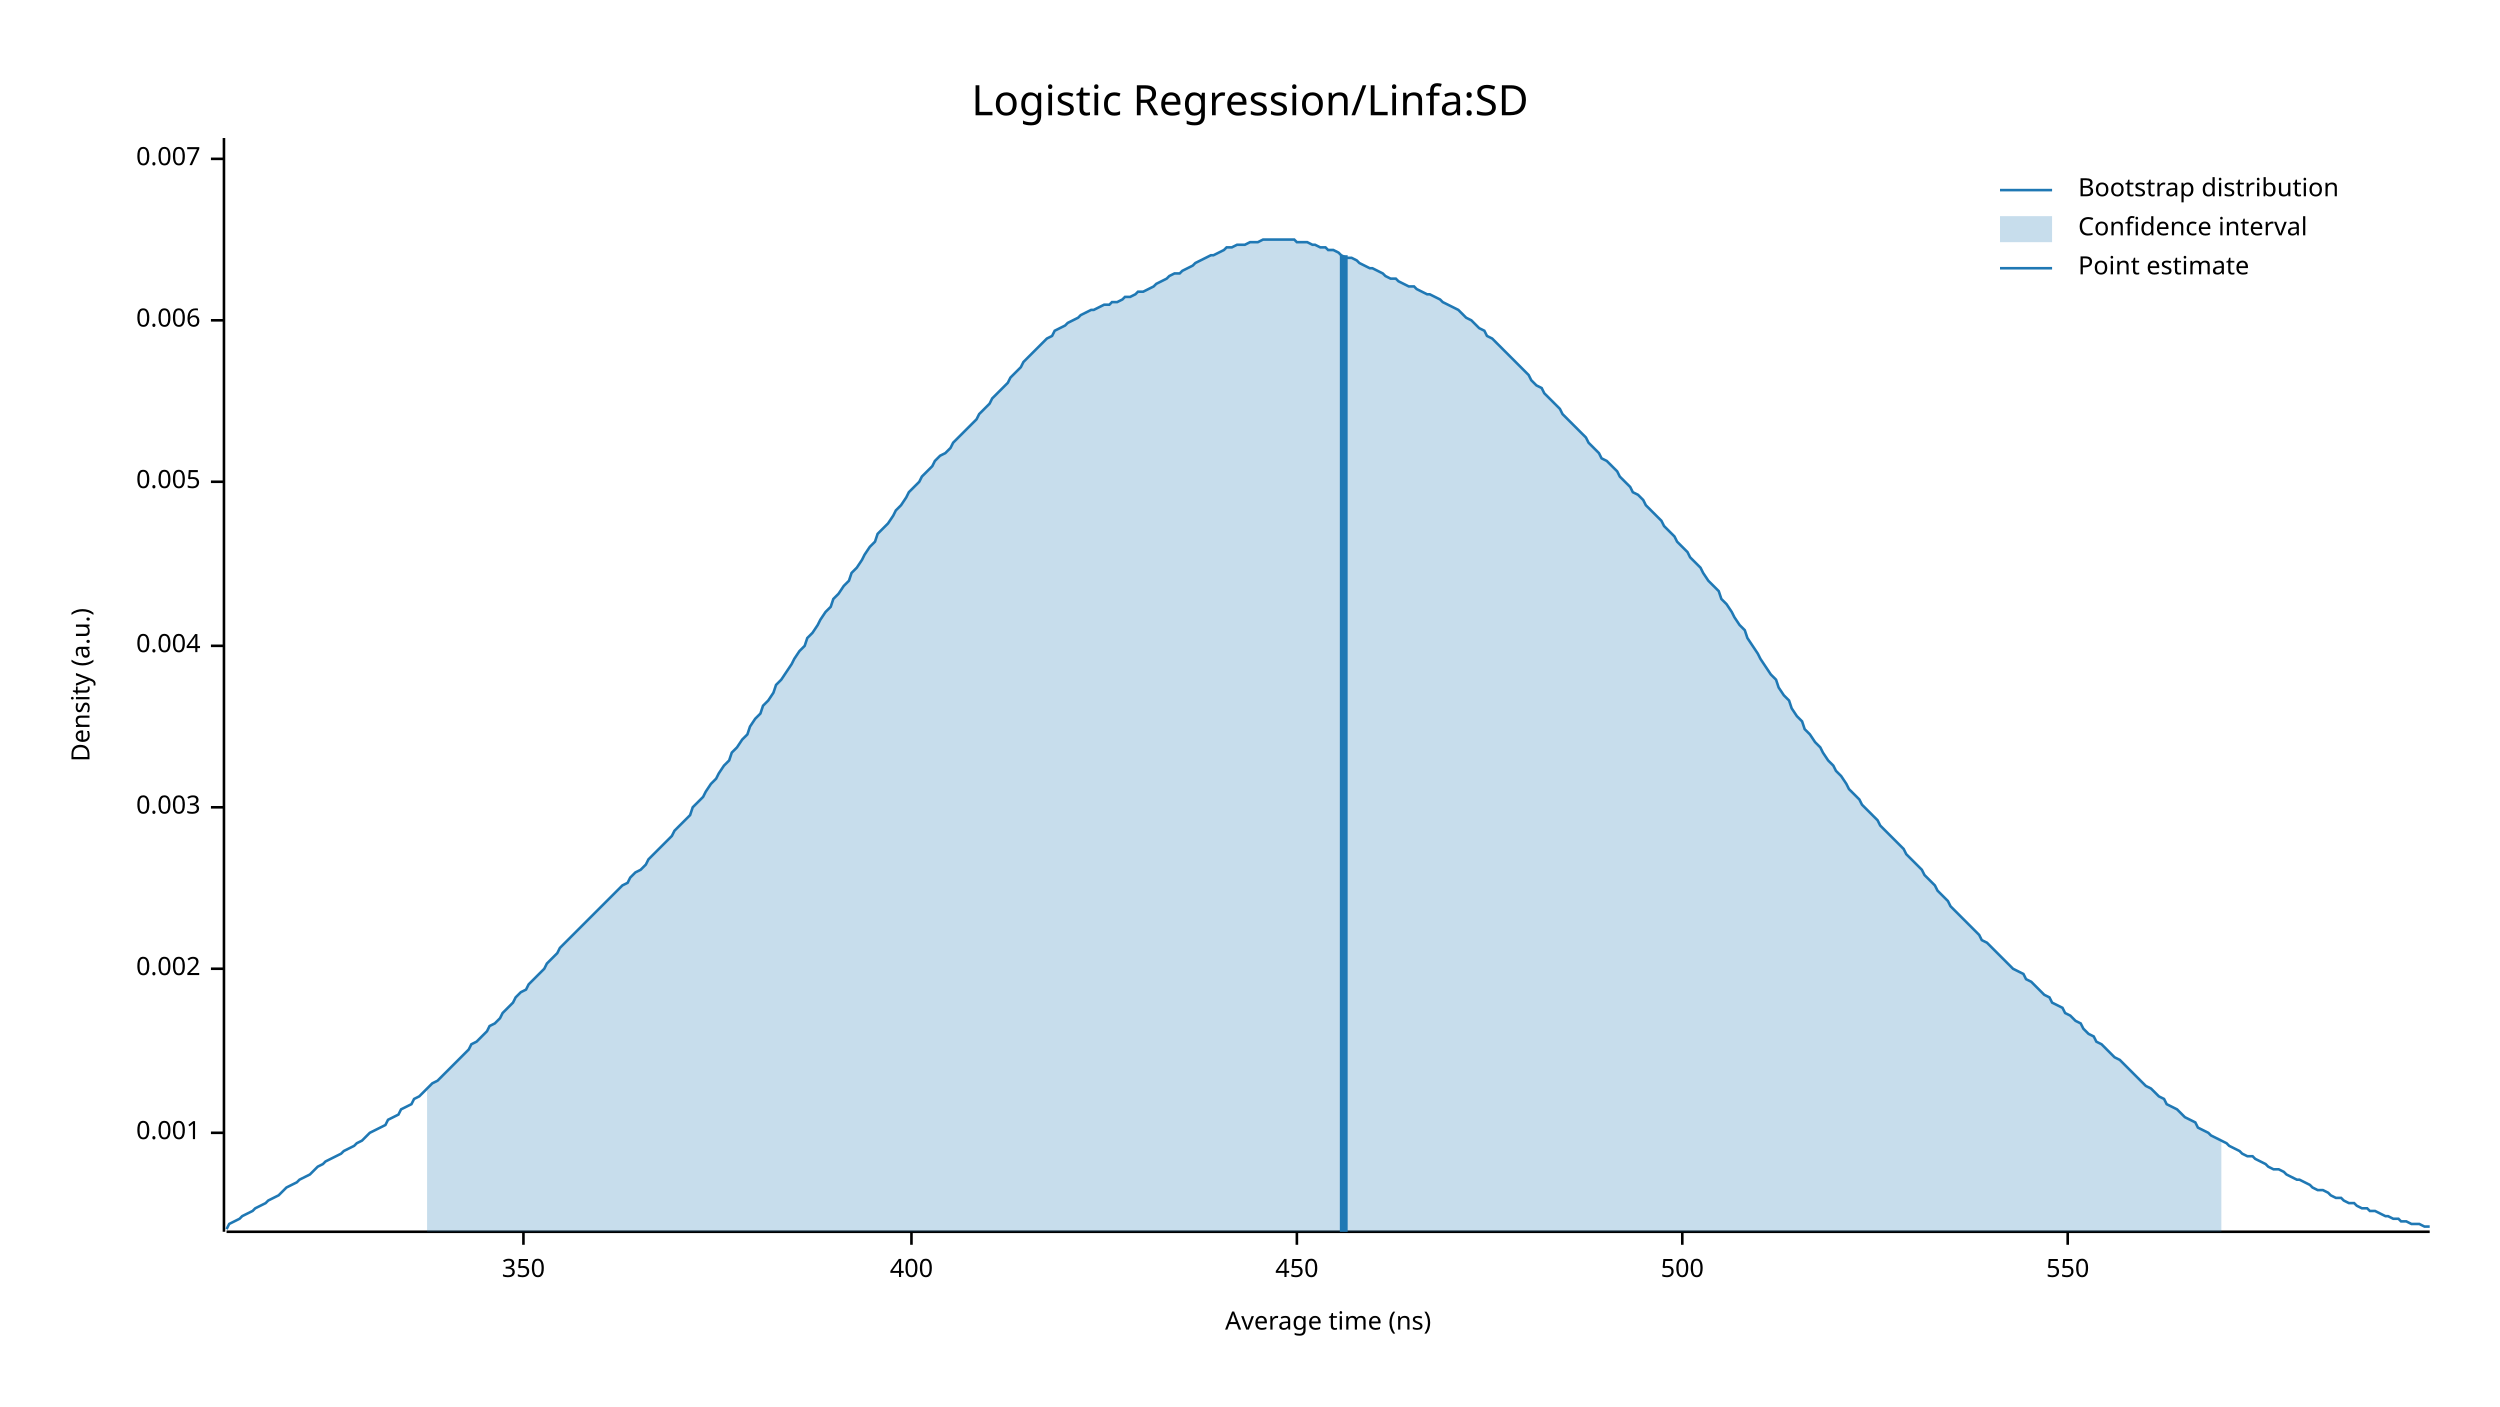
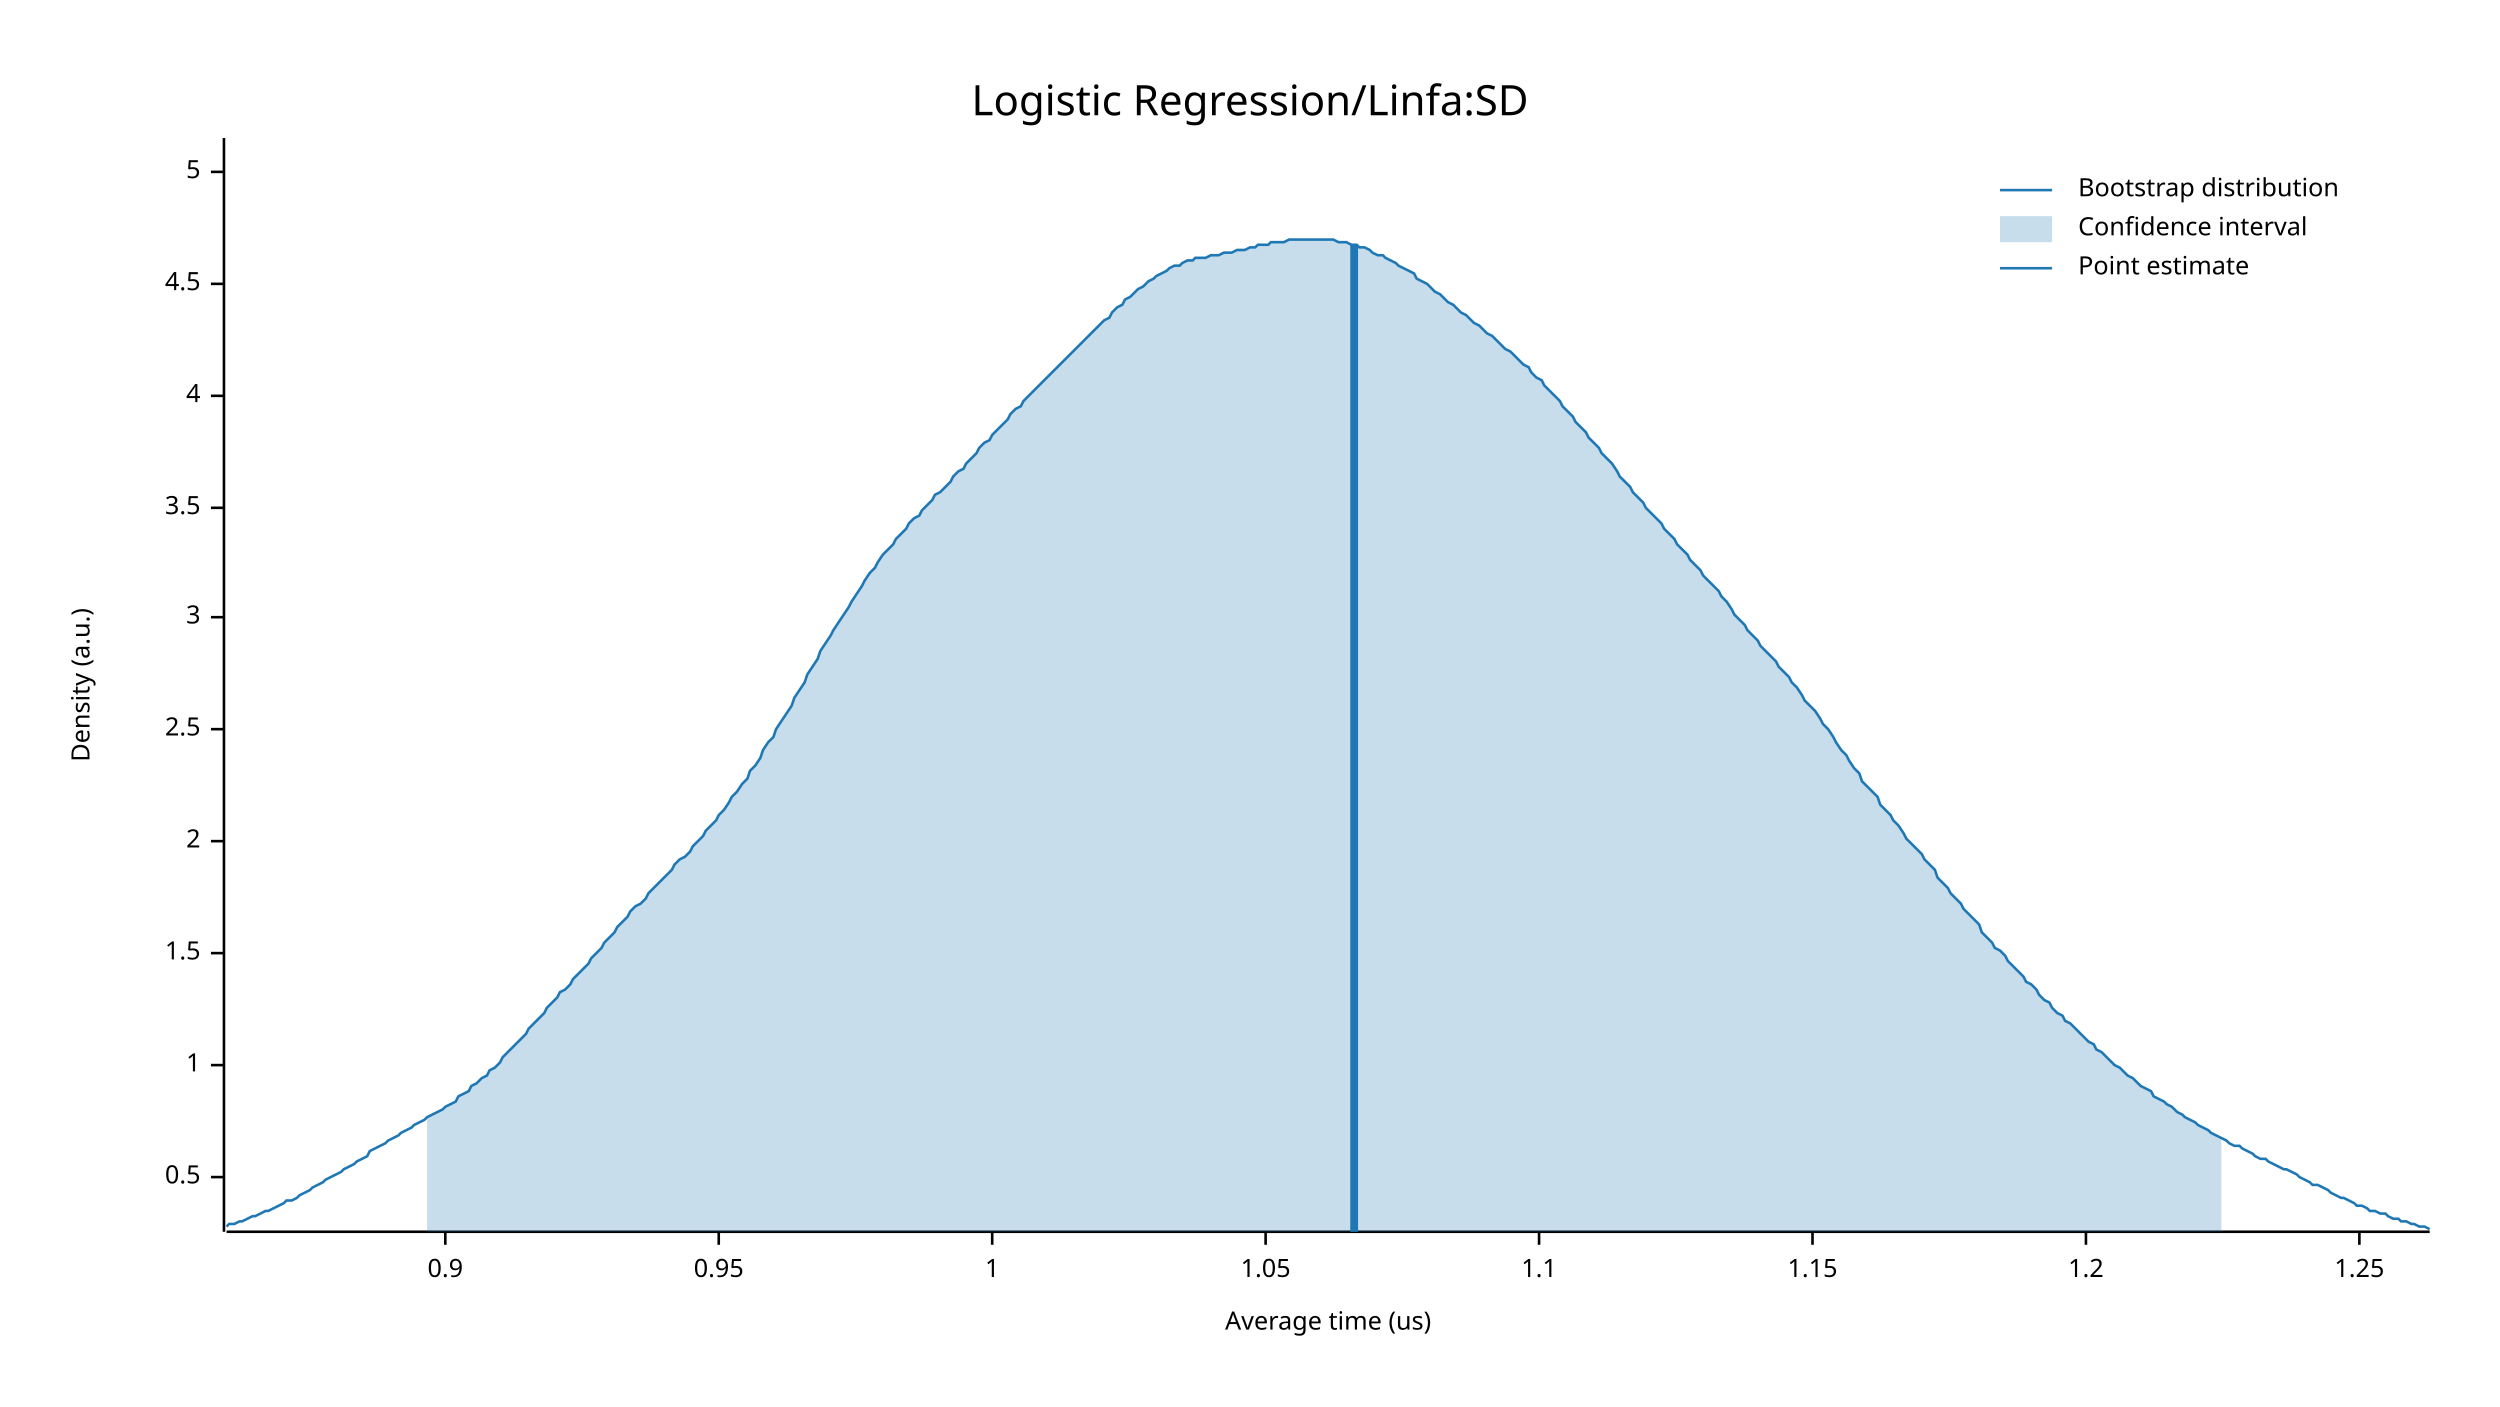
<svg xmlns="http://www.w3.org/2000/svg" width="960" height="540" viewBox="0 0 960 540">
  <text x="480" y="32" dy="0.76em" text-anchor="middle" font-family="sans-serif" font-size="16.129" opacity="1" fill="#000000">
Logistic Regression/Linfa:SD
</text>
  <text x="27" y="263" dy="0.76em" text-anchor="middle" font-family="sans-serif" font-size="9.677" opacity="1" fill="#000000" transform="rotate(270, 27, 263)">
Density (a.u.)
</text>
  <text x="510" y="513" dy="-0.5ex" text-anchor="middle" font-family="sans-serif" font-size="9.677" opacity="1" fill="#000000">
- Average time (ns)
+ Average time (us)
</text>
  <polyline fill="none" opacity="1" stroke="#000000" stroke-width="1" points="86,53 86,473 " />
-   <text x="77" y="435" dy="0.5ex" text-anchor="end" font-family="sans-serif" font-size="9.677" opacity="1" fill="#000000">
- 0.001
+   <text x="77" y="452" dy="0.5ex" text-anchor="end" font-family="sans-serif" font-size="9.677" opacity="1" fill="#000000">
+ 0.5
</text>
-   <polyline fill="none" opacity="1" stroke="#000000" stroke-width="1" points="81,435 86,435 " />
-   <text x="77" y="372" dy="0.5ex" text-anchor="end" font-family="sans-serif" font-size="9.677" opacity="1" fill="#000000">
- 0.002
+   <polyline fill="none" opacity="1" stroke="#000000" stroke-width="1" points="81,452 86,452 " />
+   <text x="77" y="409" dy="0.5ex" text-anchor="end" font-family="sans-serif" font-size="9.677" opacity="1" fill="#000000">
+ 1
</text>
-   <polyline fill="none" opacity="1" stroke="#000000" stroke-width="1" points="81,372 86,372 " />
-   <text x="77" y="310" dy="0.5ex" text-anchor="end" font-family="sans-serif" font-size="9.677" opacity="1" fill="#000000">
- 0.003
+   <polyline fill="none" opacity="1" stroke="#000000" stroke-width="1" points="81,409 86,409 " />
+   <text x="77" y="366" dy="0.5ex" text-anchor="end" font-family="sans-serif" font-size="9.677" opacity="1" fill="#000000">
+ 1.5
</text>
-   <polyline fill="none" opacity="1" stroke="#000000" stroke-width="1" points="81,310 86,310 " />
-   <text x="77" y="248" dy="0.5ex" text-anchor="end" font-family="sans-serif" font-size="9.677" opacity="1" fill="#000000">
- 0.004
+   <polyline fill="none" opacity="1" stroke="#000000" stroke-width="1" points="81,366 86,366 " />
+   <text x="77" y="323" dy="0.5ex" text-anchor="end" font-family="sans-serif" font-size="9.677" opacity="1" fill="#000000">
+ 2
</text>
-   <polyline fill="none" opacity="1" stroke="#000000" stroke-width="1" points="81,248 86,248 " />
-   <text x="77" y="185" dy="0.5ex" text-anchor="end" font-family="sans-serif" font-size="9.677" opacity="1" fill="#000000">
- 0.005
+   <polyline fill="none" opacity="1" stroke="#000000" stroke-width="1" points="81,323 86,323 " />
+   <text x="77" y="280" dy="0.5ex" text-anchor="end" font-family="sans-serif" font-size="9.677" opacity="1" fill="#000000">
+ 2.5
</text>
-   <polyline fill="none" opacity="1" stroke="#000000" stroke-width="1" points="81,185 86,185 " />
-   <text x="77" y="123" dy="0.5ex" text-anchor="end" font-family="sans-serif" font-size="9.677" opacity="1" fill="#000000">
- 0.006
+   <polyline fill="none" opacity="1" stroke="#000000" stroke-width="1" points="81,280 86,280 " />
+   <text x="77" y="237" dy="0.5ex" text-anchor="end" font-family="sans-serif" font-size="9.677" opacity="1" fill="#000000">
+ 3
</text>
-   <polyline fill="none" opacity="1" stroke="#000000" stroke-width="1" points="81,123 86,123 " />
-   <text x="77" y="61" dy="0.5ex" text-anchor="end" font-family="sans-serif" font-size="9.677" opacity="1" fill="#000000">
- 0.007
+   <polyline fill="none" opacity="1" stroke="#000000" stroke-width="1" points="81,237 86,237 " />
+   <text x="77" y="195" dy="0.5ex" text-anchor="end" font-family="sans-serif" font-size="9.677" opacity="1" fill="#000000">
+ 3.5
</text>
-   <polyline fill="none" opacity="1" stroke="#000000" stroke-width="1" points="81,61 86,61 " />
+   <polyline fill="none" opacity="1" stroke="#000000" stroke-width="1" points="81,195 86,195 " />
+   <text x="77" y="152" dy="0.5ex" text-anchor="end" font-family="sans-serif" font-size="9.677" opacity="1" fill="#000000">
+ 4
+ </text>
+   <polyline fill="none" opacity="1" stroke="#000000" stroke-width="1" points="81,152 86,152 " />
+   <text x="77" y="109" dy="0.5ex" text-anchor="end" font-family="sans-serif" font-size="9.677" opacity="1" fill="#000000">
+ 4.5
+ </text>
+   <polyline fill="none" opacity="1" stroke="#000000" stroke-width="1" points="81,109 86,109 " />
+   <text x="77" y="66" dy="0.5ex" text-anchor="end" font-family="sans-serif" font-size="9.677" opacity="1" fill="#000000">
+ 5
+ </text>
+   <polyline fill="none" opacity="1" stroke="#000000" stroke-width="1" points="81,66 86,66 " />
  <polyline fill="none" opacity="1" stroke="#000000" stroke-width="1" points="87,473 933,473 " />
-   <text x="201" y="483" dy="0.76em" text-anchor="middle" font-family="sans-serif" font-size="9.677" opacity="1" fill="#000000">
- 350
+   <text x="171" y="483" dy="0.76em" text-anchor="middle" font-family="sans-serif" font-size="9.677" opacity="1" fill="#000000">
+ 0.9
</text>
-   <polyline fill="none" opacity="1" stroke="#000000" stroke-width="1" points="201,473 201,478 " />
-   <text x="350" y="483" dy="0.76em" text-anchor="middle" font-family="sans-serif" font-size="9.677" opacity="1" fill="#000000">
- 400
+   <polyline fill="none" opacity="1" stroke="#000000" stroke-width="1" points="171,473 171,478 " />
+   <text x="276" y="483" dy="0.76em" text-anchor="middle" font-family="sans-serif" font-size="9.677" opacity="1" fill="#000000">
+ 0.95
</text>
-   <polyline fill="none" opacity="1" stroke="#000000" stroke-width="1" points="350,473 350,478 " />
-   <text x="498" y="483" dy="0.76em" text-anchor="middle" font-family="sans-serif" font-size="9.677" opacity="1" fill="#000000">
- 450
+   <polyline fill="none" opacity="1" stroke="#000000" stroke-width="1" points="276,473 276,478 " />
+   <text x="381" y="483" dy="0.76em" text-anchor="middle" font-family="sans-serif" font-size="9.677" opacity="1" fill="#000000">
+ 1
</text>
-   <polyline fill="none" opacity="1" stroke="#000000" stroke-width="1" points="498,473 498,478 " />
-   <text x="646" y="483" dy="0.76em" text-anchor="middle" font-family="sans-serif" font-size="9.677" opacity="1" fill="#000000">
- 500
+   <polyline fill="none" opacity="1" stroke="#000000" stroke-width="1" points="381,473 381,478 " />
+   <text x="486" y="483" dy="0.76em" text-anchor="middle" font-family="sans-serif" font-size="9.677" opacity="1" fill="#000000">
+ 1.05
</text>
-   <polyline fill="none" opacity="1" stroke="#000000" stroke-width="1" points="646,473 646,478 " />
-   <text x="794" y="483" dy="0.76em" text-anchor="middle" font-family="sans-serif" font-size="9.677" opacity="1" fill="#000000">
- 550
+   <polyline fill="none" opacity="1" stroke="#000000" stroke-width="1" points="486,473 486,478 " />
+   <text x="591" y="483" dy="0.76em" text-anchor="middle" font-family="sans-serif" font-size="9.677" opacity="1" fill="#000000">
+ 1.1
</text>
-   <polyline fill="none" opacity="1" stroke="#000000" stroke-width="1" points="794,473 794,478 " />
-   <polyline fill="none" opacity="1" stroke="#1F78B4" stroke-width="1" points="87,472 88,470 90,469 92,468 93,467 95,466 97,465 98,464 100,463 102,462 103,461 105,460 107,459 109,457 110,456 112,455 114,454 115,453 117,452 119,451 120,450 122,448 124,447 125,446 127,445 129,444 131,443 132,442 134,441 136,440 137,439 139,438 141,436 142,435 144,434 146,433 148,432 149,430 151,429 153,428 154,426 156,425 158,424 159,422 161,421 163,419 164,418 166,416 168,415 170,413 171,412 173,410 175,408 176,407 178,405 180,403 181,401 183,400 185,398 187,396 188,394 190,393 192,391 193,389 195,387 197,385 198,383 200,381 202,380 203,378 205,376 207,374 209,372 210,370 212,368 214,366 215,364 217,362 219,360 220,359 222,357 224,355 226,353 227,352 229,350 231,348 232,347 234,345 236,343 237,342 239,340 241,339 242,337 244,335 246,334 248,332 249,330 251,328 253,326 254,325 256,323 258,321 259,319 261,317 263,315 265,313 266,310 268,308 270,306 271,304 273,301 275,299 276,297 278,294 280,292 281,289 283,287 285,284 287,282 288,279 290,276 292,274 293,271 295,269 297,266 298,263 300,261 302,258 304,255 305,253 307,250 309,248 310,245 312,243 314,240 315,238 317,235 319,233 320,230 322,228 324,225 326,223 327,220 329,218 331,215 332,213 334,210 336,208 337,205 339,203 341,201 343,198 344,196 346,194 348,191 349,189 351,187 353,185 354,183 356,181 358,179 359,177 361,175 363,174 365,172 366,170 368,168 370,166 371,165 373,163 375,161 376,159 378,157 380,155 381,153 383,151 385,149 387,147 388,145 390,143 392,141 393,139 395,137 397,135 398,134 400,132 402,130 404,129 405,127 407,126 409,125 410,124 412,123 414,122 415,121 417,120 419,119 420,119 422,118 424,117 426,117 427,116 429,116 431,115 432,114 434,114 436,113 437,112 439,112 441,111 443,110 444,109 446,108 448,107 449,106 451,105 453,105 454,104 456,103 458,102 459,101 461,100 463,99 465,98 466,98 468,97 470,96 471,95 473,95 475,94 476,94 478,94 480,93 482,93 483,93 485,92 487,92 488,92 490,92 492,92 493,92 495,92 497,92 498,93 500,93 502,93 504,94 505,94 507,95 509,95 510,96 512,96 514,97 515,98 517,99 519,99 521,100 522,101 524,102 526,103 527,103 529,104 531,105 532,106 534,107 536,107 537,108 539,109 541,110 543,110 544,111 546,112 548,113 549,113 551,114 553,115 554,116 556,117 558,118 560,119 561,120 563,122 565,123 566,124 568,126 570,127 571,129 573,130 575,132 576,133 578,135 580,137 582,139 583,140 585,142 587,144 588,146 590,148 592,149 593,151 595,153 597,155 599,157 600,159 602,161 604,163 605,164 607,166 609,168 610,170 612,172 614,174 615,176 617,177 619,179 621,181 622,183 624,185 626,187 627,189 629,190 631,192 632,194 634,196 636,198 638,200 639,202 641,204 643,206 644,208 646,210 648,212 649,214 651,216 653,218 654,220 656,223 658,225 660,227 661,230 663,232 665,235 666,237 668,240 670,242 671,245 673,248 675,251 676,253 678,256 680,259 682,261 683,264 685,267 687,269 688,272 690,275 692,277 693,280 695,282 697,285 699,287 700,289 702,292 704,294 705,296 707,298 709,301 710,303 712,305 714,307 715,309 717,311 719,313 721,315 722,317 724,319 726,321 727,322 729,324 731,326 732,328 734,330 736,332 738,334 739,336 741,338 743,340 744,342 746,344 748,346 749,348 751,350 753,352 754,353 756,355 758,357 760,359 761,361 763,362 765,364 766,365 768,367 770,369 771,370 773,372 775,373 777,374 778,376 780,377 782,379 783,380 785,382 787,383 788,385 790,386 792,387 793,389 795,390 797,392 799,393 800,395 802,397 804,398 805,400 807,401 809,403 810,404 812,406 814,407 816,409 817,410 819,412 821,414 822,415 824,417 826,418 827,419 829,421 831,422 832,424 834,425 836,426 838,428 839,429 841,430 843,431 844,433 846,434 848,435 849,436 851,437 853,438 855,439 856,440 858,441 860,442 861,443 863,444 865,444 866,445 868,446 870,447 871,448 873,449 875,449 877,450 878,451 880,452 882,453 883,453 885,454 887,455 888,456 890,457 892,457 894,458 895,459 897,460 899,460 900,461 902,462 904,462 905,463 907,464 909,464 910,465 912,465 914,466 916,467 917,467 919,468 921,468 922,469 924,469 926,470 927,470 929,470 931,471 933,471 " />
-   <polygon opacity="0.25" fill="#1F78B4" points="164,418 166,416 168,415 170,413 171,412 173,410 175,408 176,407 178,405 180,403 181,401 183,400 185,398 187,396 188,394 190,393 192,391 193,389 195,387 197,385 198,383 200,381 202,380 203,378 205,376 207,374 209,372 210,370 212,368 214,366 215,364 217,362 219,360 220,359 222,357 224,355 226,353 227,352 229,350 231,348 232,347 234,345 236,343 237,342 239,340 241,339 242,337 244,335 246,334 248,332 249,330 251,328 253,326 254,325 256,323 258,321 259,319 261,317 263,315 265,313 266,310 268,308 270,306 271,304 273,301 275,299 276,297 278,294 280,292 281,289 283,287 285,284 287,282 288,279 290,276 292,274 293,271 295,269 297,266 298,263 300,261 302,258 304,255 305,253 307,250 309,248 310,245 312,243 314,240 315,238 317,235 319,233 320,230 322,228 324,225 326,223 327,220 329,218 331,215 332,213 334,210 336,208 337,205 339,203 341,201 343,198 344,196 346,194 348,191 349,189 351,187 353,185 354,183 356,181 358,179 359,177 361,175 363,174 365,172 366,170 368,168 370,166 371,165 373,163 375,161 376,159 378,157 380,155 381,153 383,151 385,149 387,147 388,145 390,143 392,141 393,139 395,137 397,135 398,134 400,132 402,130 404,129 405,127 407,126 409,125 410,124 412,123 414,122 415,121 417,120 419,119 420,119 422,118 424,117 426,117 427,116 429,116 431,115 432,114 434,114 436,113 437,112 439,112 441,111 443,110 444,109 446,108 448,107 449,106 451,105 453,105 454,104 456,103 458,102 459,101 461,100 463,99 465,98 466,98 468,97 470,96 471,95 473,95 475,94 476,94 478,94 480,93 482,93 483,93 485,92 487,92 488,92 490,92 492,92 493,92 495,92 497,92 498,93 500,93 502,93 504,94 505,94 507,95 509,95 510,96 512,96 514,97 515,98 517,99 519,99 521,100 522,101 524,102 526,103 527,103 529,104 531,105 532,106 534,107 536,107 537,108 539,109 541,110 543,110 544,111 546,112 548,113 549,113 551,114 553,115 554,116 556,117 558,118 560,119 561,120 563,122 565,123 566,124 568,126 570,127 571,129 573,130 575,132 576,133 578,135 580,137 582,139 583,140 585,142 587,144 588,146 590,148 592,149 593,151 595,153 597,155 599,157 600,159 602,161 604,163 605,164 607,166 609,168 610,170 612,172 614,174 615,176 617,177 619,179 621,181 622,183 624,185 626,187 627,189 629,190 631,192 632,194 634,196 636,198 638,200 639,202 641,204 643,206 644,208 646,210 648,212 649,214 651,216 653,218 654,220 656,223 658,225 660,227 661,230 663,232 665,235 666,237 668,240 670,242 671,245 673,248 675,251 676,253 678,256 680,259 682,261 683,264 685,267 687,269 688,272 690,275 692,277 693,280 695,282 697,285 699,287 700,289 702,292 704,294 705,296 707,298 709,301 710,303 712,305 714,307 715,309 717,311 719,313 721,315 722,317 724,319 726,321 727,322 729,324 731,326 732,328 734,330 736,332 738,334 739,336 741,338 743,340 744,342 746,344 748,346 749,348 751,350 753,352 754,353 756,355 758,357 760,359 761,361 763,362 765,364 766,365 768,367 770,369 771,370 773,372 775,373 777,374 778,376 780,377 782,379 783,380 785,382 787,383 788,385 790,386 792,387 793,389 795,390 797,392 799,393 800,395 802,397 804,398 805,400 807,401 809,403 810,404 812,406 814,407 816,409 817,410 819,412 821,414 822,415 824,417 826,418 827,419 829,421 831,422 832,424 834,425 836,426 838,428 839,429 841,430 843,431 844,433 846,434 848,435 849,436 851,437 853,438 853,473 164,473 " />
-   <polyline fill="none" opacity="1" stroke="#1F78B4" stroke-width="3" points="516,473 516,98 " />
+   <polyline fill="none" opacity="1" stroke="#000000" stroke-width="1" points="591,473 591,478 " />
+   <text x="696" y="483" dy="0.76em" text-anchor="middle" font-family="sans-serif" font-size="9.677" opacity="1" fill="#000000">
+ 1.15
+ </text>
+   <polyline fill="none" opacity="1" stroke="#000000" stroke-width="1" points="696,473 696,478 " />
+   <text x="801" y="483" dy="0.76em" text-anchor="middle" font-family="sans-serif" font-size="9.677" opacity="1" fill="#000000">
+ 1.2
+ </text>
+   <polyline fill="none" opacity="1" stroke="#000000" stroke-width="1" points="801,473 801,478 " />
+   <text x="906" y="483" dy="0.76em" text-anchor="middle" font-family="sans-serif" font-size="9.677" opacity="1" fill="#000000">
+ 1.25
+ </text>
+   <polyline fill="none" opacity="1" stroke="#000000" stroke-width="1" points="906,473 906,478 " />
+   <polyline fill="none" opacity="1" stroke="#1F78B4" stroke-width="1" points="87,471 88,470 90,470 92,469 93,469 95,468 97,467 98,467 100,466 102,465 103,465 105,464 107,463 109,462 110,461 112,461 114,460 115,459 117,458 119,457 120,456 122,455 124,454 125,453 127,452 129,451 131,450 132,449 134,448 136,447 137,446 139,445 141,444 142,442 144,441 146,440 148,439 149,438 151,437 153,436 154,435 156,434 158,433 159,432 161,431 163,430 164,429 166,428 168,427 170,426 171,425 173,424 175,423 176,421 178,420 180,419 181,417 183,416 185,414 187,413 188,411 190,410 192,408 193,406 195,404 197,402 198,401 200,399 202,397 203,395 205,393 207,391 209,389 210,387 212,385 214,383 215,381 217,380 219,378 220,376 222,374 224,372 226,370 227,368 229,366 231,364 232,362 234,360 236,358 237,356 239,354 241,352 242,350 244,348 246,347 248,345 249,343 251,341 253,339 254,338 256,336 258,334 259,332 261,330 263,329 265,327 266,325 268,323 270,321 271,319 273,317 275,315 276,313 278,311 280,308 281,306 283,304 285,301 287,299 288,296 290,294 292,291 293,288 295,285 297,283 298,280 300,277 302,274 304,271 305,268 307,265 309,262 310,259 312,256 314,253 315,250 317,247 319,244 320,242 322,239 324,236 326,233 327,231 329,228 331,225 332,223 334,220 336,218 337,216 339,213 341,211 343,209 344,207 346,205 348,203 349,201 351,199 353,198 354,196 356,194 358,192 359,190 361,189 363,187 365,185 366,183 368,181 370,180 371,178 373,176 375,174 376,172 378,170 380,169 381,167 383,165 385,163 387,161 388,159 390,157 392,156 393,154 395,152 397,150 398,149 400,147 402,145 404,143 405,142 407,140 409,138 410,137 412,135 414,133 415,132 417,130 419,128 420,127 422,125 424,123 426,122 427,120 429,118 431,117 432,115 434,114 436,112 437,111 439,110 441,108 443,107 444,106 446,105 448,104 449,103 451,102 453,102 454,101 456,100 458,100 459,99 461,99 463,99 465,98 466,98 468,98 470,97 471,97 473,97 475,96 476,96 478,96 480,95 482,95 483,94 485,94 487,94 488,93 490,93 492,93 493,93 495,92 497,92 498,92 500,92 502,92 504,92 505,92 507,92 509,92 510,92 512,92 514,93 515,93 517,93 519,94 521,94 522,95 524,95 526,96 527,97 529,98 531,98 532,99 534,100 536,101 537,102 539,103 541,104 543,105 544,107 546,108 548,109 549,110 551,112 553,113 554,114 556,116 558,117 560,119 561,120 563,121 565,123 566,124 568,125 570,127 571,128 573,129 575,131 576,132 578,134 580,135 582,137 583,138 585,140 587,141 588,143 590,145 592,146 593,148 595,150 597,152 599,154 600,156 602,158 604,160 605,162 607,164 609,166 610,168 612,170 614,172 615,174 617,176 619,178 621,181 622,183 624,185 626,187 627,189 629,191 631,193 632,195 634,197 636,199 638,201 639,203 641,205 643,207 644,209 646,211 648,213 649,215 651,217 653,219 654,221 656,223 658,225 660,227 661,229 663,231 665,234 666,236 668,238 670,240 671,242 673,244 675,246 676,248 678,250 680,252 682,254 683,256 685,258 687,260 688,262 690,264 692,267 693,269 695,271 697,273 699,276 700,278 702,280 704,283 705,285 707,288 709,290 710,292 712,295 714,297 715,300 717,302 719,304 721,306 722,309 724,311 726,313 727,315 729,317 731,320 732,322 734,324 736,326 738,328 739,330 741,332 743,334 744,337 746,339 748,341 749,343 751,345 753,347 754,349 756,351 758,353 760,355 761,358 763,360 765,362 766,364 768,365 770,367 771,369 773,371 775,373 777,375 778,377 780,378 782,380 783,382 785,384 787,385 788,387 790,389 792,390 793,392 795,393 797,395 799,397 800,398 802,400 804,401 805,403 807,404 809,406 810,407 812,409 814,410 816,412 817,413 819,414 821,416 822,417 824,418 826,419 827,421 829,422 831,423 832,424 834,425 836,427 838,428 839,429 841,430 843,431 844,432 846,433 848,434 849,435 851,436 853,437 855,438 856,439 858,440 860,440 861,441 863,442 865,443 866,444 868,445 870,445 871,446 873,447 875,448 877,449 878,449 880,450 882,451 883,452 885,453 887,454 888,455 890,455 892,456 894,457 895,458 897,459 899,460 900,460 902,461 904,462 905,463 907,463 909,464 910,465 912,465 914,466 916,466 917,467 919,468 921,468 922,469 924,469 926,470 927,470 929,471 931,471 933,472 " />
+   <polygon opacity="0.25" fill="#1F78B4" points="164,429 166,428 168,427 170,426 171,425 173,424 175,423 176,421 178,420 180,419 181,417 183,416 185,414 187,413 188,411 190,410 192,408 193,406 195,404 197,402 198,401 200,399 202,397 203,395 205,393 207,391 209,389 210,387 212,385 214,383 215,381 217,380 219,378 220,376 222,374 224,372 226,370 227,368 229,366 231,364 232,362 234,360 236,358 237,356 239,354 241,352 242,350 244,348 246,347 248,345 249,343 251,341 253,339 254,338 256,336 258,334 259,332 261,330 263,329 265,327 266,325 268,323 270,321 271,319 273,317 275,315 276,313 278,311 280,308 281,306 283,304 285,301 287,299 288,296 290,294 292,291 293,288 295,285 297,283 298,280 300,277 302,274 304,271 305,268 307,265 309,262 310,259 312,256 314,253 315,250 317,247 319,244 320,242 322,239 324,236 326,233 327,231 329,228 331,225 332,223 334,220 336,218 337,216 339,213 341,211 343,209 344,207 346,205 348,203 349,201 351,199 353,198 354,196 356,194 358,192 359,190 361,189 363,187 365,185 366,183 368,181 370,180 371,178 373,176 375,174 376,172 378,170 380,169 381,167 383,165 385,163 387,161 388,159 390,157 392,156 393,154 395,152 397,150 398,149 400,147 402,145 404,143 405,142 407,140 409,138 410,137 412,135 414,133 415,132 417,130 419,128 420,127 422,125 424,123 426,122 427,120 429,118 431,117 432,115 434,114 436,112 437,111 439,110 441,108 443,107 444,106 446,105 448,104 449,103 451,102 453,102 454,101 456,100 458,100 459,99 461,99 463,99 465,98 466,98 468,98 470,97 471,97 473,97 475,96 476,96 478,96 480,95 482,95 483,94 485,94 487,94 488,93 490,93 492,93 493,93 495,92 497,92 498,92 500,92 502,92 504,92 505,92 507,92 509,92 510,92 512,92 514,93 515,93 517,93 519,94 521,94 522,95 524,95 526,96 527,97 529,98 531,98 532,99 534,100 536,101 537,102 539,103 541,104 543,105 544,107 546,108 548,109 549,110 551,112 553,113 554,114 556,116 558,117 560,119 561,120 563,121 565,123 566,124 568,125 570,127 571,128 573,129 575,131 576,132 578,134 580,135 582,137 583,138 585,140 587,141 588,143 590,145 592,146 593,148 595,150 597,152 599,154 600,156 602,158 604,160 605,162 607,164 609,166 610,168 612,170 614,172 615,174 617,176 619,178 621,181 622,183 624,185 626,187 627,189 629,191 631,193 632,195 634,197 636,199 638,201 639,203 641,205 643,207 644,209 646,211 648,213 649,215 651,217 653,219 654,221 656,223 658,225 660,227 661,229 663,231 665,234 666,236 668,238 670,240 671,242 673,244 675,246 676,248 678,250 680,252 682,254 683,256 685,258 687,260 688,262 690,264 692,267 693,269 695,271 697,273 699,276 700,278 702,280 704,283 705,285 707,288 709,290 710,292 712,295 714,297 715,300 717,302 719,304 721,306 722,309 724,311 726,313 727,315 729,317 731,320 732,322 734,324 736,326 738,328 739,330 741,332 743,334 744,337 746,339 748,341 749,343 751,345 753,347 754,349 756,351 758,353 760,355 761,358 763,360 765,362 766,364 768,365 770,367 771,369 773,371 775,373 777,375 778,377 780,378 782,380 783,382 785,384 787,385 788,387 790,389 792,390 793,392 795,393 797,395 799,397 800,398 802,400 804,401 805,403 807,404 809,406 810,407 812,409 814,410 816,412 817,413 819,414 821,416 822,417 824,418 826,419 827,421 829,422 831,423 832,424 834,425 836,427 838,428 839,429 841,430 843,431 844,432 846,433 848,434 849,435 851,436 853,437 853,473 164,473 " />
+   <polyline fill="none" opacity="1" stroke="#1F78B4" stroke-width="3" points="520,473 520,94 " />
  <text x="798" y="68" dy="0.76em" text-anchor="start" font-family="sans-serif" font-size="9.677" opacity="1" fill="#000000">
Bootstrap distribution
</text>
  <text x="798" y="83" dy="0.76em" text-anchor="start" font-family="sans-serif" font-size="9.677" opacity="1" fill="#000000">
Confidence interval
</text>
  <text x="798" y="98" dy="0.76em" text-anchor="start" font-family="sans-serif" font-size="9.677" opacity="1" fill="#000000">
Point estimate
</text>
  <polyline fill="none" opacity="1" stroke="#1F78B4" stroke-width="1" points="768,73 788,73 " />
  <rect x="768" y="83" width="20" height="10" opacity="0.25" fill="#1F78B4" stroke="none" />
  <polyline fill="none" opacity="1" stroke="#1F78B4" stroke-width="1" points="768,103 788,103 " />
</svg>
